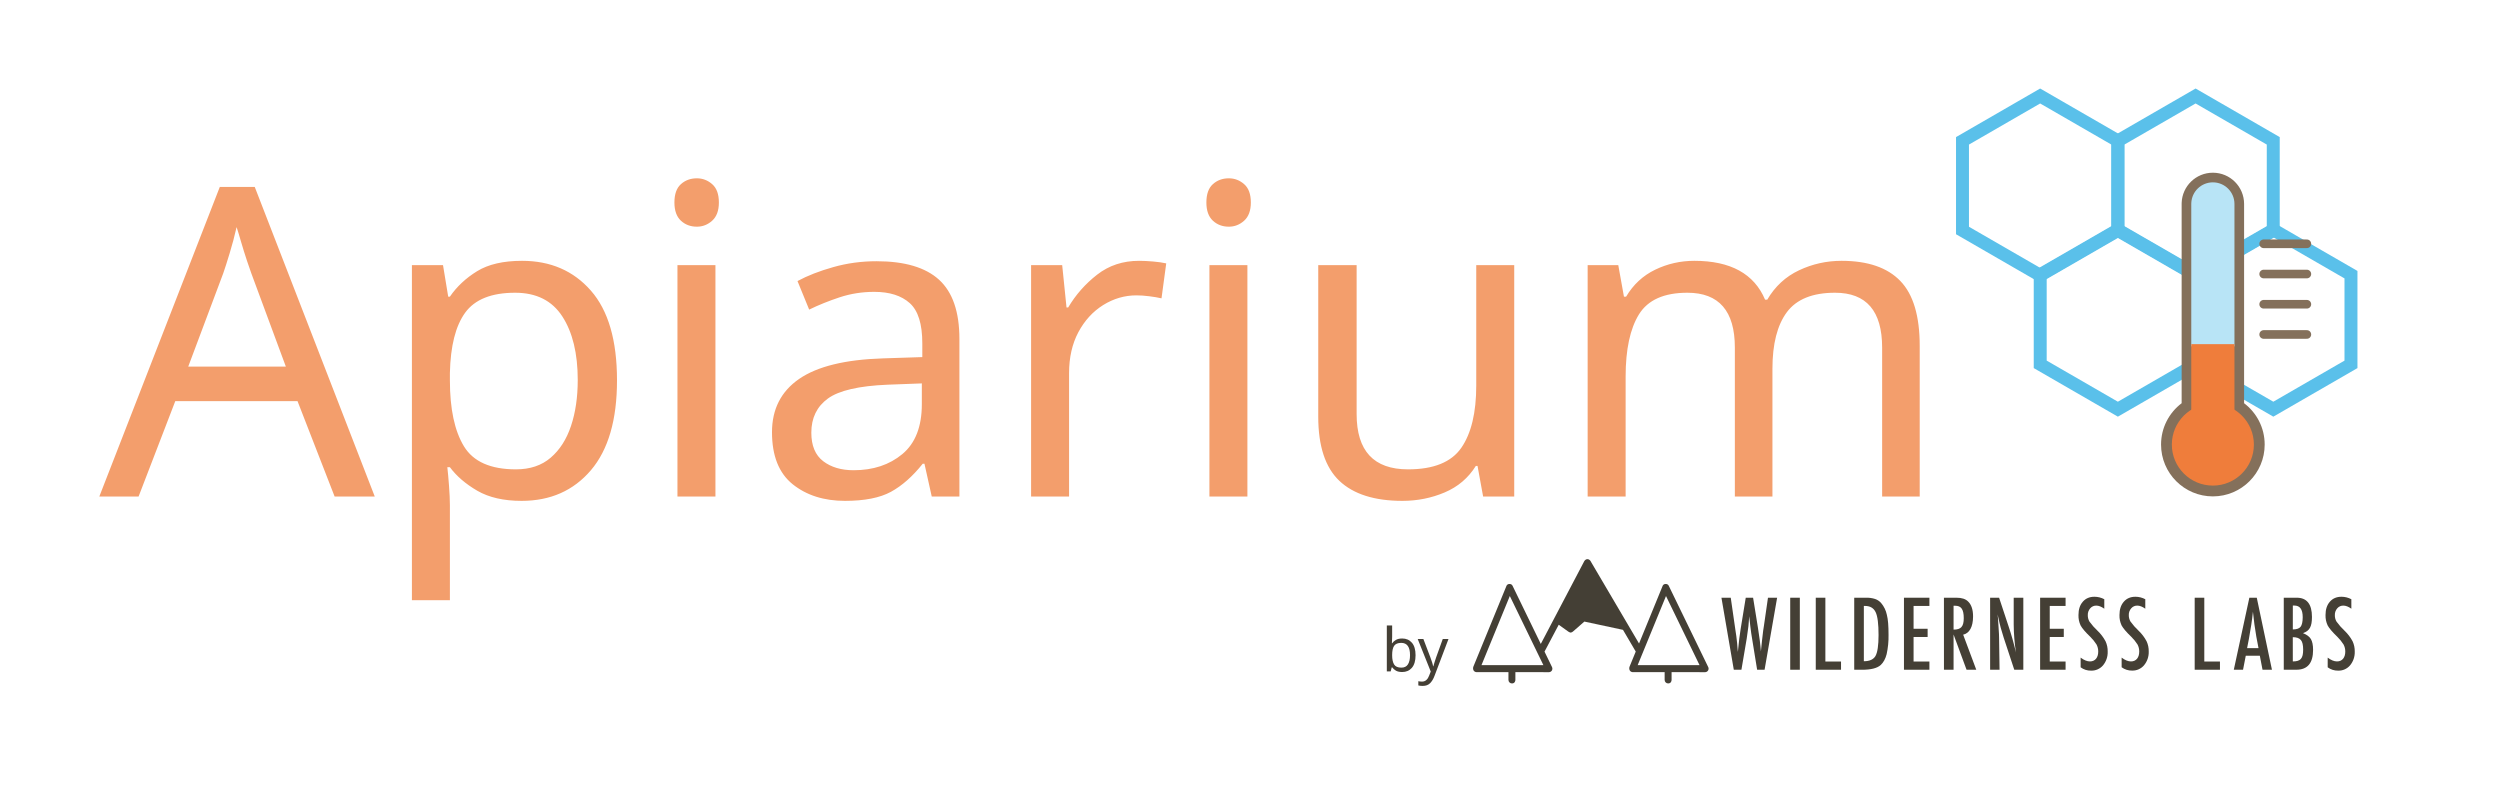
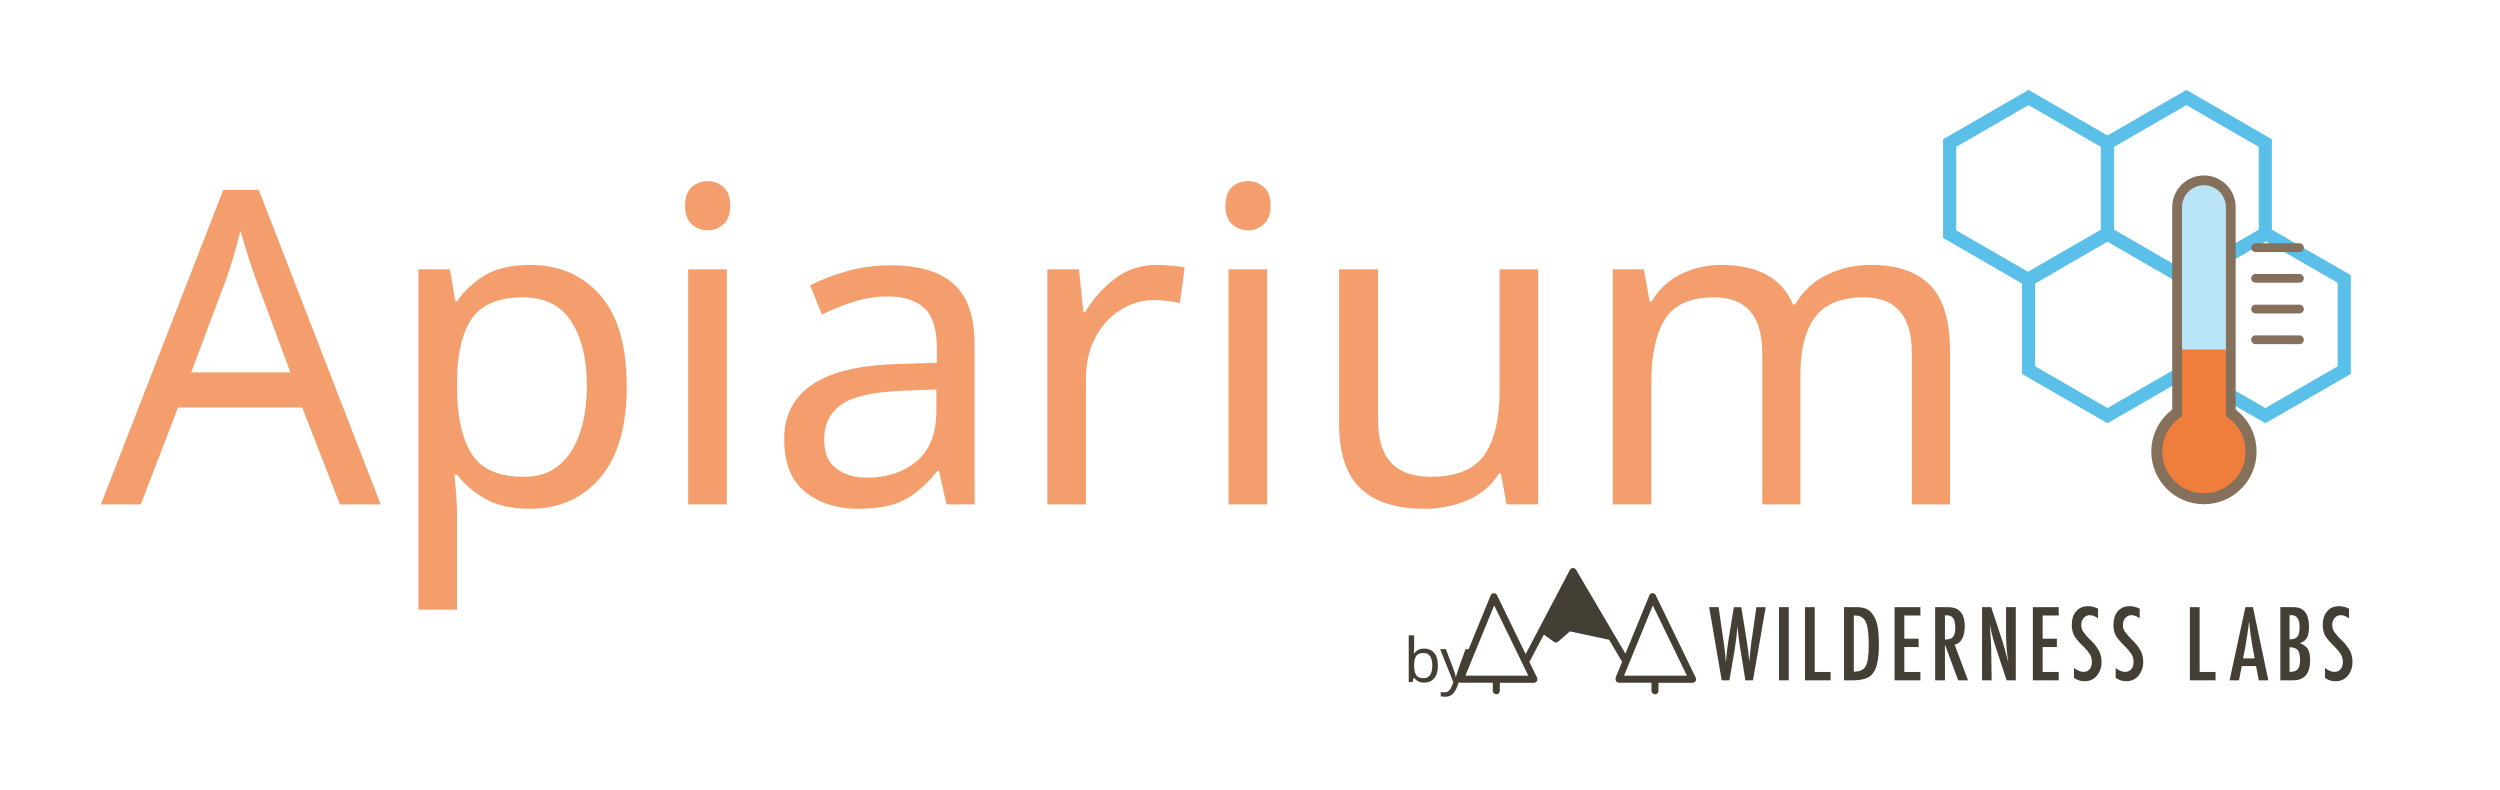
- <svg xmlns="http://www.w3.org/2000/svg" width="579px" height="185px" viewBox="0 0 579 185" version="1.1">
+ <svg xmlns="http://www.w3.org/2000/svg" width="570px" height="180px" viewBox="0 0 570 180" version="1.1">
  <g id="Apiarium_Logo" stroke="none" stroke-width="1" fill="none" fill-rule="evenodd">
-     <g id="Wilderness-Labs-Logo-Mono-Horizontal" transform="translate(341, 129.5)" fill="#443F35" fill-rule="nonzero">
+     <g id="Wilderness-Labs-Logo-Mono-Horizontal" transform="translate(332, 129.5)" fill="#443F35" fill-rule="nonzero">
      <path d="M26.649,0 C27.243,0 27.516,0.697 27.516,0.697 L38.601,19.537 L44.082,6.152 C44.195,5.923 44.42,5.773 44.669,5.753 L44.887,5.752 C45.14,5.772 45.368,5.925 45.48,6.16 L45.48,6.16 L54.645,25.038 C54.75,25.285 54.726,25.568 54.583,25.795 C54.439,26.022 54.194,26.163 53.926,26.174 L53.926,26.174 L46.139,26.172 L46.139,27.974 C46.139,27.974 46.139,28.784 45.345,28.784 C44.9,28.786 44.536,28.427 44.531,27.981 L44.531,27.981 L44.531,26.17 L37.101,26.17 C36.838,26.146 36.6,26.003 36.456,25.781 C36.321,25.516 36.299,25.208 36.394,24.926 L36.394,24.926 L37.837,21.402 L34.884,16.374 L25.942,14.457 L23.365,16.707 C23.205,16.872 22.996,16.981 22.769,17.017 C22.521,16.969 22.291,16.858 22.1,16.693 L20,15.19 L16.71,21.416 L18.474,25.05 C18.554,25.245 18.556,25.462 18.482,25.656 L18.428,25.769 C18.289,26.011 18.036,26.164 17.757,26.174 L17.757,26.174 L9.963,26.172 L9.963,27.983 C9.96,28.072 9.914,28.784 9.172,28.784 C8.726,28.786 8.363,28.427 8.357,27.981 L8.357,27.981 L8.357,26.17 L0.928,26.17 C0.664,26.146 0.426,26.003 0.283,25.781 C0.148,25.516 0.125,25.208 0.218,24.926 L0.218,24.926 L7.909,6.16 C8.036,5.894 8.311,5.733 8.604,5.752 C8.899,5.731 9.177,5.893 9.304,6.16 L9.304,6.16 L15.846,19.635 L25.8,0.688 C25.8,0.688 26.054,0 26.649,0 Z M8.674,8.535 L2.107,24.552 L16.451,24.552 L8.674,8.535 Z M44.846,8.542 L38.282,24.552 L52.617,24.552 L44.846,8.542 Z" id="Shape" />
      <path d="M57.686,8.932 L59.843,8.932 L60.958,16.676 L61.132,17.827 C61.219,18.423 61.283,18.999 61.327,19.528 L61.437,20.945 C61.471,21.119 61.493,21.296 61.502,21.474 L61.547,20.945 C61.72,19.087 61.916,17.493 62.137,16.151 L63.313,8.94 L65.018,8.94 L66.149,15.945 C66.475,18.002 66.714,19.751 66.825,21.364 C66.978,19.662 67.175,18.09 67.35,16.571 L67.522,15.463 L68.462,8.937 L70.58,8.937 L67.675,25.616 L65.952,25.616 L64.783,18.402 C64.761,18.335 64.694,17.937 64.586,17.163 L64.368,15.485 C64.346,15.245 64.279,14.735 64.193,13.937 L64.15,13.218 C64.126,13.572 64.083,13.793 64.061,13.97 C63.997,14.929 63.953,15.451 63.932,15.54 L63.711,17.156 C63.603,17.875 63.56,18.306 63.539,18.395 L62.314,25.611 L60.548,25.611 L57.686,8.932 Z" id="Path" />
      <polygon id="Path" points="73.614 8.932 75.841 8.932 75.841 25.611 73.614 25.611" />
      <polygon id="Path" points="79.53 8.932 81.756 8.932 81.756 23.71 85.382 23.71 85.382 25.611 79.53 25.611" />
      <path d="M88.438,8.932 L91.168,8.932 C91.878,8.908 92.587,9.006 93.265,9.22 C93.816,9.405 94.307,9.736 94.684,10.179 C95.338,10.955 95.788,11.883 95.992,12.877 C96.278,13.963 96.385,15.487 96.385,17.501 C96.417,19.01 96.27,20.517 95.949,21.992 C95.666,23.097 95.206,23.938 94.552,24.535 C93.744,25.254 92.304,25.618 90.238,25.618 L88.438,25.618 L88.438,8.932 Z M90.667,23.643 C91.997,23.643 92.915,23.224 93.373,22.404 C93.831,21.585 94.073,19.972 94.073,17.582 C94.073,14.994 93.855,13.225 93.394,12.273 C92.934,11.322 92.129,10.835 90.928,10.835 L90.667,10.835 L90.667,23.643 Z" id="Shape" />
      <polygon id="Path" points="99.957 8.932 105.852 8.932 105.852 10.835 102.183 10.835 102.183 16.123 105.438 16.123 105.438 18.026 102.183 18.026 102.183 23.71 105.852 23.71 105.852 25.611 99.957 25.611" />
      <path d="M109.215,8.932 L112.141,8.932 C113.34,8.932 114.236,9.22 114.826,9.819 C115.59,10.572 115.962,11.72 115.962,13.268 C115.962,15.665 115.132,17.163 113.668,17.493 L116.705,25.611 L114.454,25.611 L111.446,17.45 L111.446,25.611 L109.22,25.611 L109.215,8.932 Z M111.446,16.321 C113.172,16.321 113.805,15.602 113.805,13.668 C113.805,11.588 113.193,10.792 111.818,10.792 L111.446,10.792 L111.446,16.321 Z" id="Shape" />
      <path d="M119.911,8.932 L121.992,8.932 L124.197,15.59 C124.829,17.472 125.395,19.485 125.898,21.609 C125.567,19.471 125.392,17.312 125.373,15.15 L125.373,8.932 L127.602,8.932 L127.602,25.611 L125.505,25.611 L123.034,18.114 C122.548,16.649 122.147,15.157 121.836,13.644 C121.814,13.445 121.726,13.165 121.639,12.782 C121.691,13.052 121.719,13.326 121.726,13.601 L121.836,15.303 L121.965,17.362 C121.965,17.601 121.989,17.915 121.989,18.335 L122.097,25.611 L119.914,25.611 L119.911,8.932 Z" id="Path" />
      <polygon id="Path" points="131.492 8.932 137.388 8.932 137.388 10.835 133.719 10.835 133.719 16.123 136.973 16.123 136.973 18.026 133.719 18.026 133.719 23.71 137.388 23.71 137.388 25.611 131.492 25.611" />
      <path d="M146.354,11.478 C145.678,10.998 145.067,10.759 144.521,10.759 C143.978,10.738 143.455,10.966 143.102,11.38 C142.712,11.816 142.508,12.387 142.534,12.971 C142.521,13.5 142.657,14.021 142.927,14.476 C143.485,15.242 144.114,15.953 144.806,16.6 C145.541,17.301 146.16,18.115 146.639,19.011 C146.991,19.765 147.162,20.59 147.14,21.422 C147.18,22.581 146.792,23.715 146.05,24.607 C145.363,25.406 144.352,25.852 143.298,25.822 C142.427,25.841 141.574,25.568 140.875,25.048 L140.875,22.802 C141.661,23.399 142.383,23.687 143.032,23.687 C144.231,23.687 144.95,22.802 144.95,21.41 C144.958,20.84 144.823,20.277 144.559,19.773 C144.144,19.12 143.655,18.517 143.102,17.975 C141.966,16.892 141.225,16.008 140.875,15.365 C140.519,14.613 140.347,13.786 140.374,12.954 C140.374,11.65 140.7,10.632 141.379,9.858 C142.057,9.083 142.948,8.707 144.084,8.707 C144.877,8.711 145.656,8.909 146.354,9.282 L146.354,11.478 Z" id="Path" />
      <path d="M155.85,11.478 C155.174,10.998 154.563,10.759 154.016,10.759 C153.473,10.738 152.951,10.966 152.598,11.38 C152.208,11.816 152.004,12.387 152.03,12.971 C152.021,13.496 152.16,14.013 152.43,14.464 C152.988,15.23 153.617,15.941 154.309,16.588 C155.044,17.289 155.663,18.103 156.142,18.999 C156.495,19.752 156.667,20.578 156.646,21.41 C156.683,22.571 156.291,23.704 155.545,24.595 C154.858,25.394 153.847,25.84 152.794,25.81 C151.923,25.829 151.07,25.556 150.371,25.036 L150.371,22.802 C151.157,23.399 151.879,23.687 152.528,23.687 C153.726,23.687 154.445,22.802 154.445,21.41 C154.453,20.84 154.319,20.277 154.055,19.773 C153.639,19.12 153.151,18.517 152.598,17.975 C151.464,16.892 150.721,16.008 150.371,15.365 C150.015,14.613 149.843,13.786 149.87,12.954 C149.87,11.65 150.196,10.632 150.874,9.858 C151.553,9.083 152.444,8.707 153.58,8.707 C154.372,8.711 155.151,8.909 155.85,9.282 L155.85,11.478 Z" id="Path" />
      <polygon id="Path" points="167.289 8.932 169.516 8.932 169.516 23.71 173.142 23.71 173.142 25.611 167.289 25.611" />
      <path d="M179.951,8.932 L181.669,8.932 L185.183,25.611 L183,25.611 L182.374,22.361 L179.122,22.361 L178.489,25.611 L176.349,25.611 L179.951,8.932 Z M182.07,20.612 L181.566,17.956 C181.247,16.141 180.985,14.216 180.78,12.182 C180.584,14.152 180.258,16.187 179.843,18.488 L179.426,20.612 L182.07,20.612 Z" id="Shape" />
      <path d="M187.92,8.932 L190.933,8.932 C193.267,8.932 194.449,10.416 194.449,13.381 C194.449,15.614 193.924,16.588 192.373,17.139 C193.267,17.493 193.881,17.958 194.207,18.512 C194.532,19.066 194.71,19.905 194.71,21.012 C194.71,24.084 193.42,25.611 190.822,25.611 L187.92,25.611 L187.92,8.932 Z M190.015,16.278 C190.866,16.278 191.479,16.079 191.805,15.679 C192.131,15.279 192.308,14.507 192.308,13.445 C192.308,11.655 191.676,10.747 190.391,10.747 L190.02,10.747 L190.015,16.278 Z M190.015,23.687 C191.827,23.687 192.411,23.001 192.411,20.945 C192.411,19.883 192.236,19.13 191.865,18.711 C191.493,18.292 190.906,18.069 190.01,18.069 L190.015,23.687 Z" id="Shape" />
      <path d="M203.573,11.478 C202.894,10.998 202.282,10.759 201.737,10.759 C201.194,10.738 200.671,10.967 200.318,11.38 C199.929,11.816 199.726,12.387 199.752,12.971 C199.739,13.5 199.875,14.022 200.146,14.476 C200.702,15.242 201.33,15.953 202.022,16.6 C202.758,17.301 203.377,18.115 203.856,19.011 C204.208,19.764 204.38,20.59 204.359,21.422 C204.398,22.582 204.009,23.715 203.266,24.607 C202.579,25.406 201.568,25.853 200.515,25.822 C199.643,25.84 198.791,25.568 198.092,25.048 L198.092,22.802 C198.878,23.399 199.599,23.687 200.249,23.687 C201.447,23.687 202.166,22.802 202.166,21.41 C202.173,20.84 202.038,20.277 201.773,19.773 C201.358,19.12 200.87,18.517 200.318,17.975 C199.184,16.892 198.441,16.008 198.092,15.365 C197.737,14.612 197.565,13.786 197.591,12.954 C197.591,11.65 197.917,10.632 198.595,9.858 C199.273,9.083 200.167,8.707 201.301,8.707 C202.094,8.712 202.873,8.909 203.573,9.282 L203.573,11.478 Z" id="Path" />
    </g>
-     <g id="Icon" transform="translate(450, 20.5)">
+     <g id="Icon" transform="translate(440, 20.5)">
      <g id="Honeycomb" stroke="#5AC0EA" stroke-width="3">
        <path d="M22.5,1.732 L4.514,12.116 L4.514,32.884 L22.5,43.268 L40.486,32.884 L40.486,12.116 L22.5,1.732 Z" id="Polygon" />
        <path d="M40.5,32.732 L22.514,43.116 L22.514,63.884 L40.5,74.268 L58.486,63.884 L58.486,43.116 L40.5,32.732 Z" id="Polygon-Copy" />
        <path d="M58.5,1.732 L40.514,12.116 L40.514,32.884 L58.5,43.268 L76.486,32.884 L76.486,12.116 L58.5,1.732 Z" id="Polygon-Copy-2" />
        <path d="M76.5,32.732 L58.514,43.116 L58.514,63.884 L76.5,74.268 L94.486,63.884 L94.486,43.116 L76.5,32.732 Z" id="Polygon-Copy-3" />
      </g>
      <g id="Therm" transform="translate(50.5, 19.5)">
        <path d="M12,0 C15.994,0 19.232,3.238 19.232,7.232 L19.232,7.232 L19.232,53.387 C22.128,55.578 24,59.052 24,62.964 C24,69.591 18.627,74.964 12,74.964 C5.373,74.964 0,69.591 0,62.964 C0,59.052 1.872,55.578 4.768,53.387 L4.768,7.232 L4.772,6.988 C4.901,3.107 8.087,0 12,0 Z" id="Combined-Shape" fill="#84705B" />
        <path d="M12,2.232 C14.761,2.232 17,4.471 17,7.232 L17,7.232 L17,40.232 L7,40.232 L7,7.232 L7.005,7.015 C7.118,4.354 9.311,2.232 12,2.232 Z" id="Combined-Shape" fill="#B8E4F6" />
        <circle id="Oval-Copy-2" fill="#EF7D3B" cx="12" cy="62.964" r="9.5" />
        <rect id="Rectangle-Copy-2" fill="#EF7D3B" x="7" y="39.705" width="10" height="24" />
        <line x1="23.768" y1="16.464" x2="33.768" y2="16.464" id="Path-4" stroke="#84705B" stroke-width="2" stroke-linecap="round" stroke-linejoin="round" />
        <line x1="23.768" y1="23.464" x2="33.768" y2="23.464" id="Path-4-Copy" stroke="#84705B" stroke-width="2" stroke-linecap="round" stroke-linejoin="round" />
        <line x1="23.768" y1="30.464" x2="33.768" y2="30.464" id="Path-4-Copy-2" stroke="#84705B" stroke-width="2" stroke-linecap="round" stroke-linejoin="round" />
        <line x1="23.768" y1="37.464" x2="33.768" y2="37.464" id="Path-4-Copy-3" stroke="#84705B" stroke-width="2" stroke-linecap="round" stroke-linejoin="round" />
      </g>
    </g>
    <text id="Apiarium" font-family="Wavehaus-28Thin, Wavehaus" font-size="100" font-weight="300" fill="#F39E6C">
      <tspan x="23" y="115">Apiarium</tspan>
    </text>
    <text id="by" font-family="Wavehaus-66Book, Wavehaus" font-size="14" font-weight="300" fill="#443F35">
      <tspan x="320" y="155.5">by</tspan>
    </text>
  </g>
</svg>
